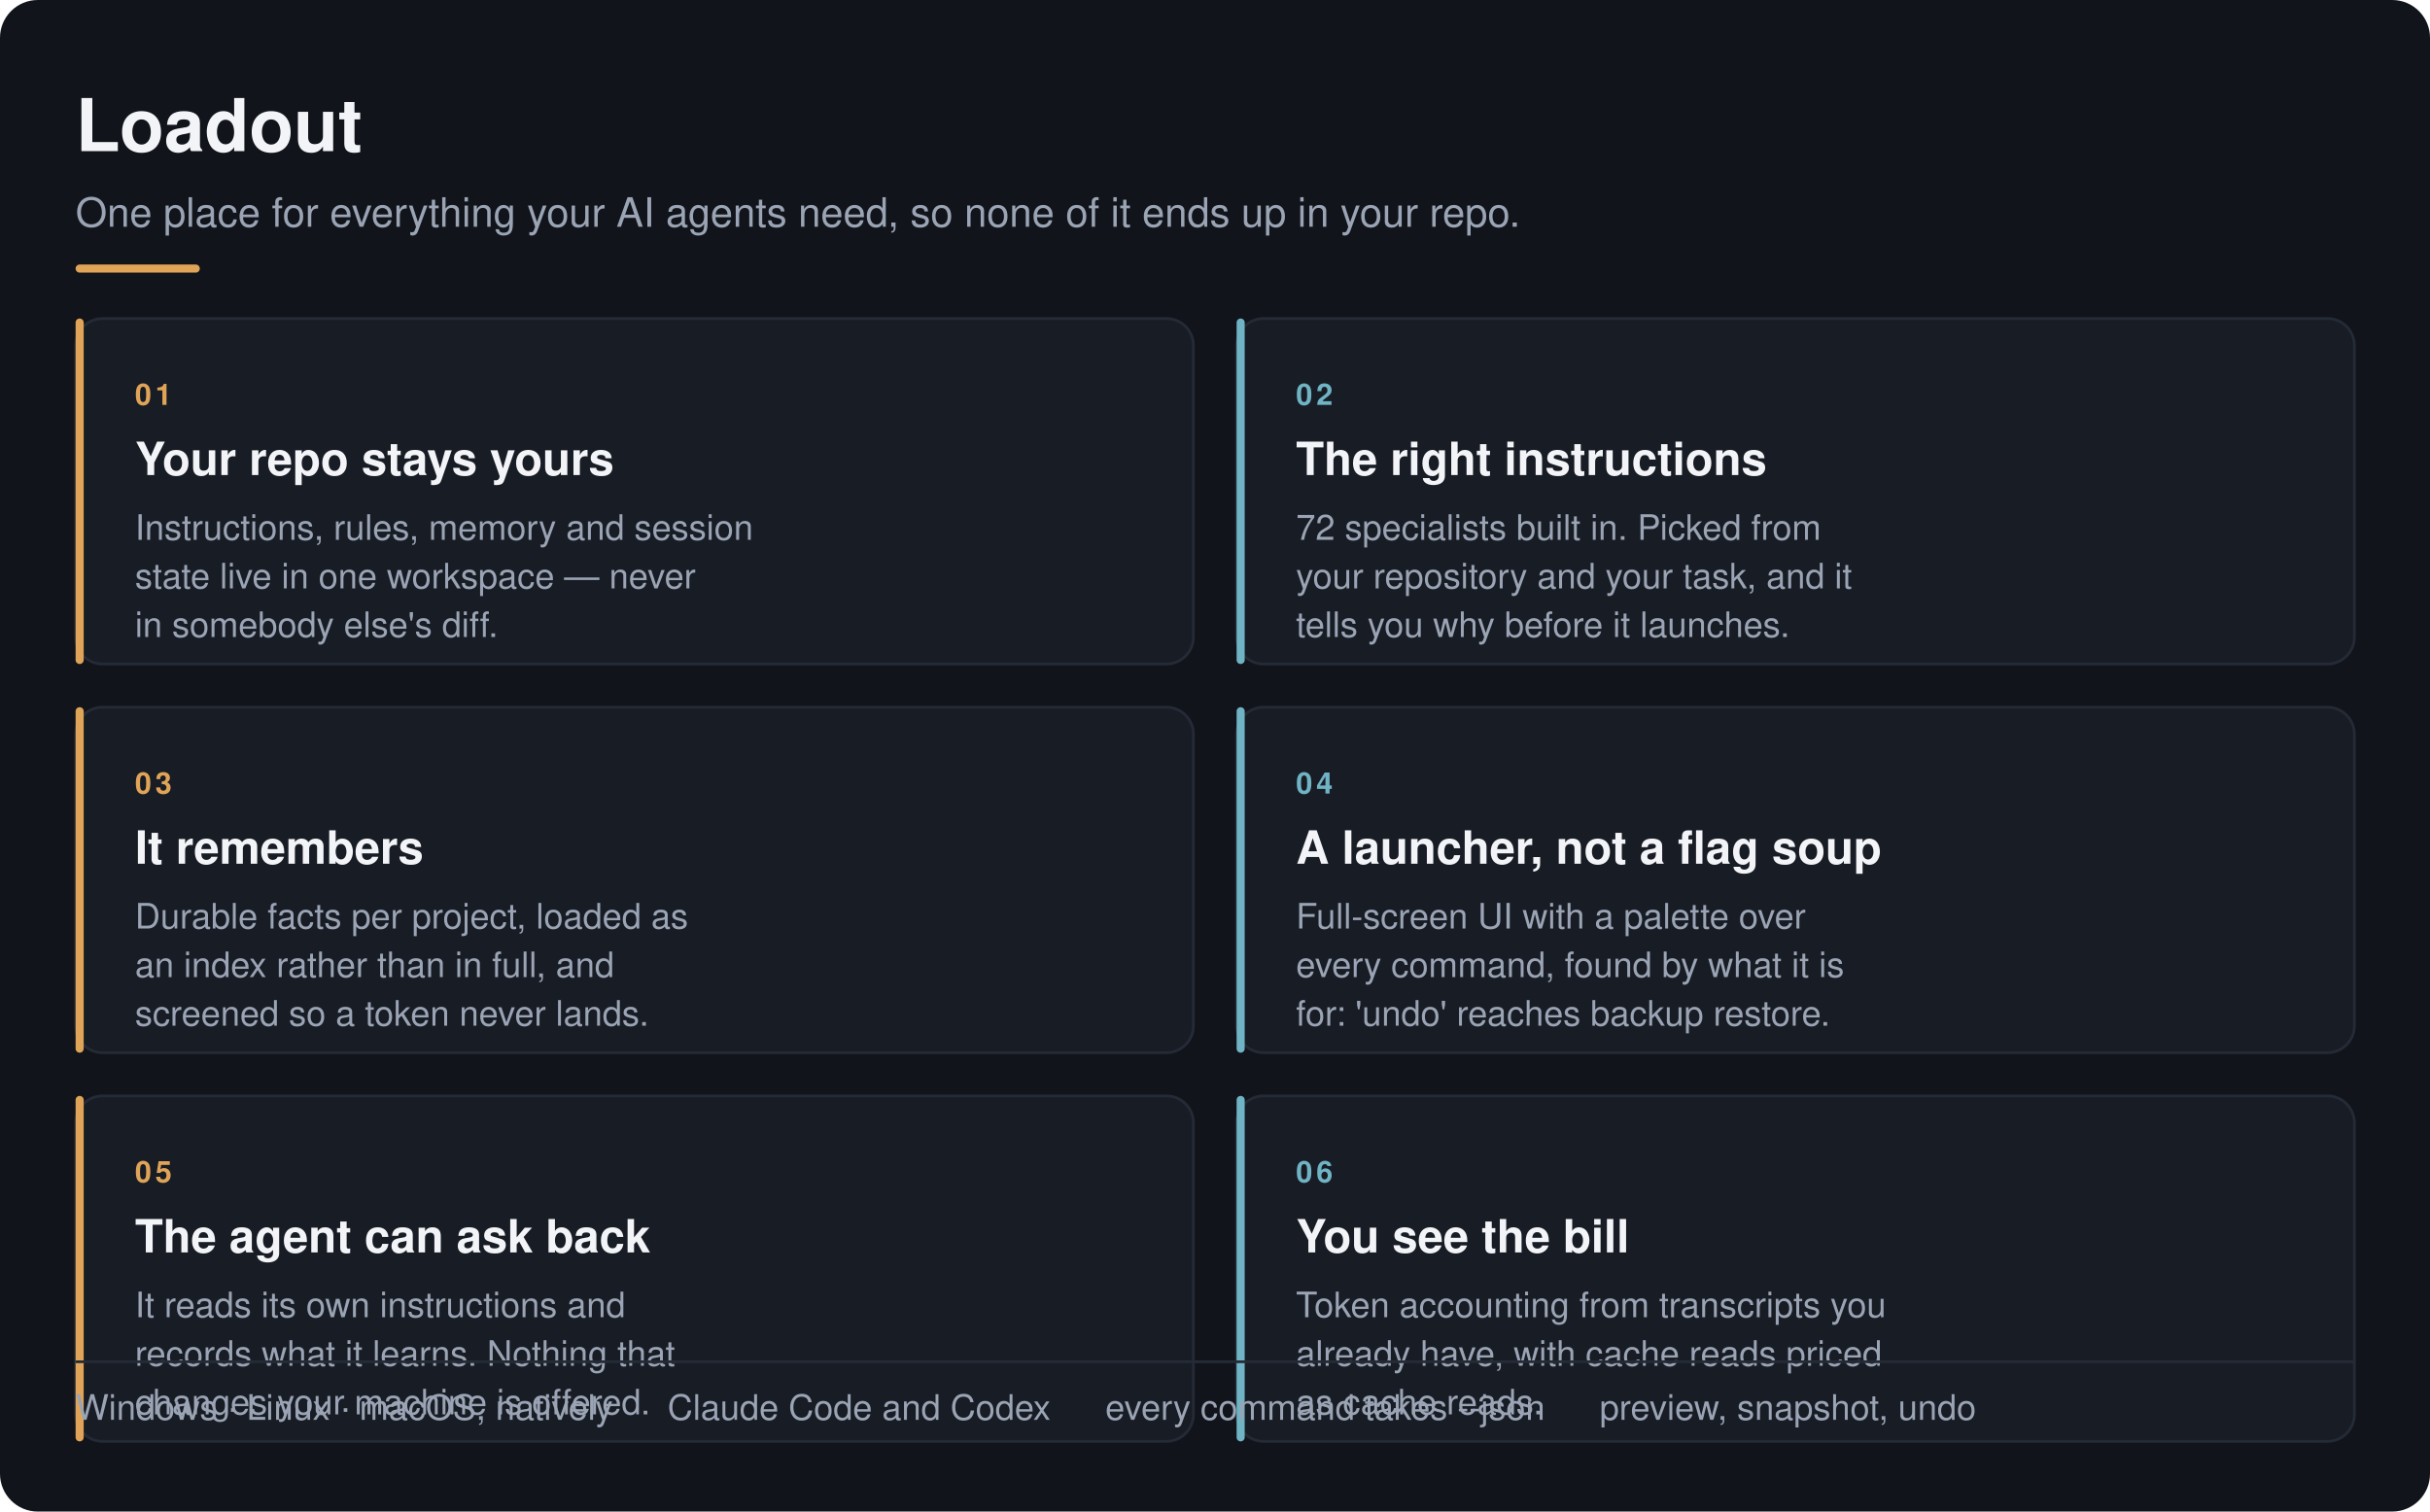
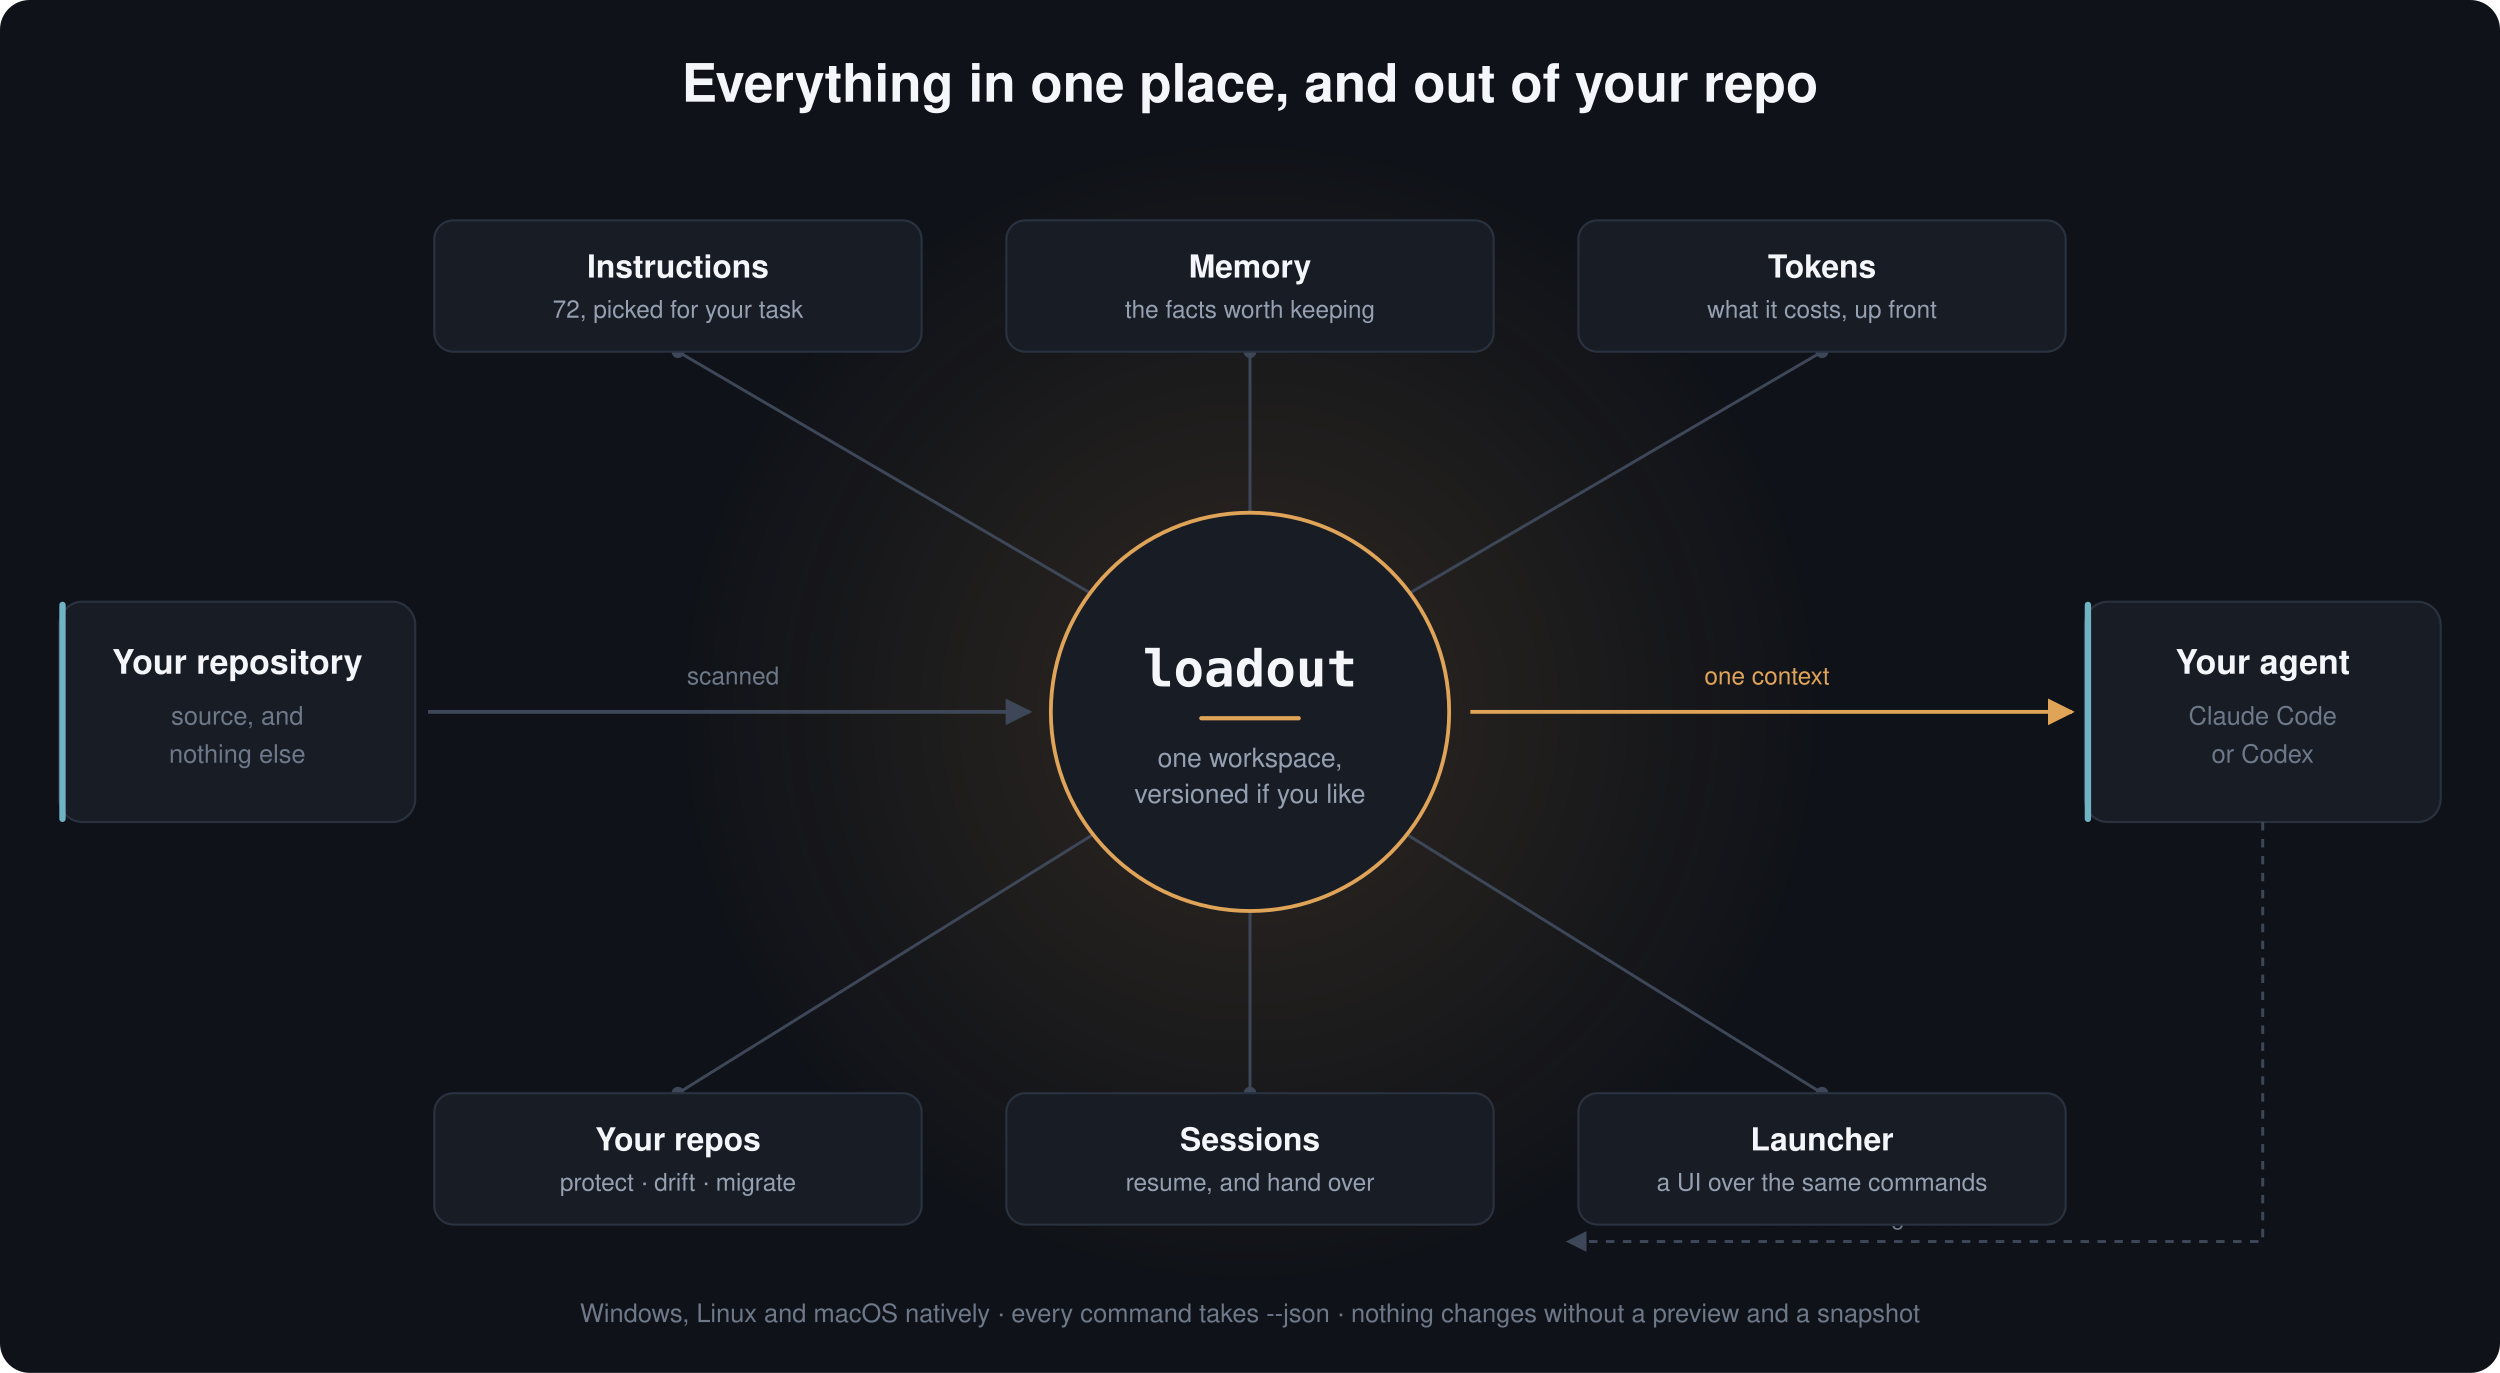
- <svg xmlns="http://www.w3.org/2000/svg" width="900" height="560" viewBox="0 0 900 560" role="img" aria-label="What Loadout gives you, in six parts" font-family="-apple-system,BlinkMacSystemFont,Segoe UI,Helvetica,Arial,sans-serif">
+ <svg xmlns="http://www.w3.org/2000/svg" width="1180" height="648" viewBox="0 0 1180 648" role="img" font-family="-apple-system,BlinkMacSystemFont,Segoe UI,Helvetica,Arial,sans-serif" aria-label="Your repository feeds Loadout, which holds instructions, memory, token accounting, repo hygiene, sessions and the launcher, and starts your agent">
  <defs>
-     <style>.t{font-family:-apple-system,BlinkMacSystemFont,Segoe UI,Helvetica,Arial,sans-serif}</style>
+     <radialGradient id="glow" cx="50%" cy="50%" r="50%">
+       <stop offset="0%" stop-color="#e0a458" stop-opacity="0.15" />
+       <stop offset="100%" stop-color="#e0a458" stop-opacity="0" />
+     </radialGradient>
+     <marker id="arrow" viewBox="0 0 10 10" refX="9" refY="5" markerWidth="7" markerHeight="7" orient="auto-start-reverse">
+       <path d="M 0 0 L 10 5 L 0 10 z" fill="#3d4757" />
+     </marker>
+     <marker id="arrowAmber" viewBox="0 0 10 10" refX="9" refY="5" markerWidth="7" markerHeight="7" orient="auto-start-reverse">
+       <path d="M 0 0 L 10 5 L 0 10 z" fill="#e0a458" />
+     </marker>
  </defs>
-   <rect width="900" height="560" rx="14" fill="#11141a" />
-   <text class="t" x="28" y="56" font-size="27" font-weight="700" fill="#f2f4f8">Loadout</text>
-   <text class="t" x="28" y="84" font-size="15" fill="#9aa4b4">One place for everything your AI agents need, so none of it ends up in your repo.</text>
-   <rect x="28" y="98" width="46" height="3" rx="1.5" fill="#e0a458" />
-   <rect x="28" y="118" width="414" height="128" rx="10" fill="#181c24" stroke="#252b36" />
-   <rect x="28" y="118" width="3" height="128" rx="1.5" fill="#e0a458" />
-   <text class="t" x="50" y="150" font-size="11" font-weight="700" letter-spacing="1.4" fill="#e0a458">01</text>
-   <text class="t" x="50" y="176" font-size="17" font-weight="600" fill="#f2f4f8">Your repo stays yours</text>
-   <text class="t" x="50" y="200" font-size="13" fill="#9aa4b4">Instructions, rules, memory and session</text>
-   <text class="t" x="50" y="218" font-size="13" fill="#9aa4b4">state live in one workspace — never</text>
-   <text class="t" x="50" y="236" font-size="13" fill="#9aa4b4">in somebody else's diff.</text>
-   <rect x="458" y="118" width="414" height="128" rx="10" fill="#181c24" stroke="#252b36" />
-   <rect x="458" y="118" width="3" height="128" rx="1.5" fill="#6fb3c4" />
-   <text class="t" x="480" y="150" font-size="11" font-weight="700" letter-spacing="1.4" fill="#6fb3c4">02</text>
-   <text class="t" x="480" y="176" font-size="17" font-weight="600" fill="#f2f4f8">The right instructions</text>
-   <text class="t" x="480" y="200" font-size="13" fill="#9aa4b4">72 specialists built in. Picked from</text>
-   <text class="t" x="480" y="218" font-size="13" fill="#9aa4b4">your repository and your task, and it</text>
-   <text class="t" x="480" y="236" font-size="13" fill="#9aa4b4">tells you why before it launches.</text>
-   <rect x="28" y="262" width="414" height="128" rx="10" fill="#181c24" stroke="#252b36" />
-   <rect x="28" y="262" width="3" height="128" rx="1.5" fill="#e0a458" />
-   <text class="t" x="50" y="294" font-size="11" font-weight="700" letter-spacing="1.4" fill="#e0a458">03</text>
-   <text class="t" x="50" y="320" font-size="17" font-weight="600" fill="#f2f4f8">It remembers</text>
-   <text class="t" x="50" y="344" font-size="13" fill="#9aa4b4">Durable facts per project, loaded as</text>
-   <text class="t" x="50" y="362" font-size="13" fill="#9aa4b4">an index rather than in full, and</text>
-   <text class="t" x="50" y="380" font-size="13" fill="#9aa4b4">screened so a token never lands.</text>
-   <rect x="458" y="262" width="414" height="128" rx="10" fill="#181c24" stroke="#252b36" />
-   <rect x="458" y="262" width="3" height="128" rx="1.5" fill="#6fb3c4" />
-   <text class="t" x="480" y="294" font-size="11" font-weight="700" letter-spacing="1.4" fill="#6fb3c4">04</text>
-   <text class="t" x="480" y="320" font-size="17" font-weight="600" fill="#f2f4f8">A launcher, not a flag soup</text>
-   <text class="t" x="480" y="344" font-size="13" fill="#9aa4b4">Full-screen UI with a palette over</text>
-   <text class="t" x="480" y="362" font-size="13" fill="#9aa4b4">every command, found by what it is</text>
-   <text class="t" x="480" y="380" font-size="13" fill="#9aa4b4">for: 'undo' reaches backup restore.</text>
-   <rect x="28" y="406" width="414" height="128" rx="10" fill="#181c24" stroke="#252b36" />
-   <rect x="28" y="406" width="3" height="128" rx="1.5" fill="#e0a458" />
-   <text class="t" x="50" y="438" font-size="11" font-weight="700" letter-spacing="1.4" fill="#e0a458">05</text>
-   <text class="t" x="50" y="464" font-size="17" font-weight="600" fill="#f2f4f8">The agent can ask back</text>
-   <text class="t" x="50" y="488" font-size="13" fill="#9aa4b4">It reads its own instructions and</text>
-   <text class="t" x="50" y="506" font-size="13" fill="#9aa4b4">records what it learns. Nothing that</text>
-   <text class="t" x="50" y="524" font-size="13" fill="#9aa4b4">changes your machine is offered.</text>
-   <rect x="458" y="406" width="414" height="128" rx="10" fill="#181c24" stroke="#252b36" />
-   <rect x="458" y="406" width="3" height="128" rx="1.5" fill="#6fb3c4" />
-   <text class="t" x="480" y="438" font-size="11" font-weight="700" letter-spacing="1.4" fill="#6fb3c4">06</text>
-   <text class="t" x="480" y="464" font-size="17" font-weight="600" fill="#f2f4f8">You see the bill</text>
-   <text class="t" x="480" y="488" font-size="13" fill="#9aa4b4">Token accounting from transcripts you</text>
-   <text class="t" x="480" y="506" font-size="13" fill="#9aa4b4">already have, with cache reads priced</text>
-   <text class="t" x="480" y="524" font-size="13" fill="#9aa4b4">as cache reads.</text>
-   <rect x="28" y="504" width="844" height="1" fill="#252b36" />
-   <text class="t" x="28" y="526" font-size="13" fill="#9aa4b4">Windows · Linux · macOS, natively   Claude Code and Codex   every command takes --json   preview, snapshot, undo</text>
+   <rect width="1180" height="648" rx="14" fill="#0f1218" />
+   <text x="590" y="48" text-anchor="middle" font-size="25" font-weight="700" fill="#f4f6fa">Everything in one place, and out of your repo</text>
+   <circle cx="590" cy="336" r="270" fill="url(#glow)" />
+   <line x1="514.6" y1="279.9" x2="320" y2="166" stroke="#3d4757" stroke-width="1.4" />
+   <circle cx="320" cy="166" r="3" fill="#3d4757" />
+   <line x1="590.0" y1="242.0" x2="590" y2="166" stroke="#3d4757" stroke-width="1.4" />
+   <circle cx="590" cy="166" r="3" fill="#3d4757" />
+   <line x1="665.4" y1="279.9" x2="860" y2="166" stroke="#3d4757" stroke-width="1.4" />
+   <circle cx="860" cy="166" r="3" fill="#3d4757" />
+   <line x1="515.9" y1="393.9" x2="320" y2="516" stroke="#3d4757" stroke-width="1.4" />
+   <circle cx="320" cy="516" r="3" fill="#3d4757" />
+   <line x1="590.0" y1="430.0" x2="590" y2="516" stroke="#3d4757" stroke-width="1.4" />
+   <circle cx="590" cy="516" r="3" fill="#3d4757" />
+   <line x1="664.1" y1="393.9" x2="860" y2="516" stroke="#3d4757" stroke-width="1.4" />
+   <circle cx="860" cy="516" r="3" fill="#3d4757" />
+   <rect x="28" y="284" width="168" height="104" rx="11" fill="#171c25" stroke="#2a323f" />
+   <rect x="28" y="284" width="3" height="104" rx="1.5" fill="#6fb3c4" />
+   <text x="112" y="318" text-anchor="middle" font-size="16" font-weight="600" fill="#f4f6fa">Your repository</text>
+   <text x="112" y="342" text-anchor="middle" font-size="12" fill="#6d7889">source, and</text>
+   <text x="112" y="360" text-anchor="middle" font-size="12" fill="#6d7889">nothing else</text>
+   <rect x="984" y="284" width="168" height="104" rx="11" fill="#171c25" stroke="#2a323f" />
+   <rect x="984" y="284" width="3" height="104" rx="1.5" fill="#6fb3c4" />
+   <text x="1068" y="318" text-anchor="middle" font-size="16" font-weight="600" fill="#f4f6fa">Your agent</text>
+   <text x="1068" y="342" text-anchor="middle" font-size="12" fill="#6d7889">Claude Code</text>
+   <text x="1068" y="360" text-anchor="middle" font-size="12" fill="#6d7889">or Codex</text>
+   <line x1="202" y1="336" x2="486" y2="336" stroke="#3d4757" stroke-width="1.8" marker-end="url(#arrow)" />
+   <text x="346" y="323" text-anchor="middle" font-size="11.5" fill="#6d7889">scanned</text>
+   <line x1="694" y1="336" x2="978" y2="336" stroke="#e0a458" stroke-width="1.8" marker-end="url(#arrowAmber)" />
+   <text x="834" y="323" text-anchor="middle" font-size="11.5" fill="#e0a458">one context</text>
+   <path d="M 1068 388 V 586 H 740" fill="none" stroke="#3d4757" stroke-width="1.4" stroke-dasharray="4 4" marker-end="url(#arrow)" />
+   <text x="880" y="578" text-anchor="middle" font-size="11.5" fill="#6d7889">what it learned goes back</text>
+   <rect x="205" y="104" width="230" height="62" rx="9" fill="#171c25" stroke="#2a323f" />
+   <text x="320" y="131" text-anchor="middle" font-size="15" font-weight="600" fill="#f4f6fa">Instructions</text>
+   <text x="320" y="150" text-anchor="middle" font-size="11.5" fill="#95a0b1">72, picked for your task</text>
+   <rect x="475" y="104" width="230" height="62" rx="9" fill="#171c25" stroke="#2a323f" />
+   <text x="590" y="131" text-anchor="middle" font-size="15" font-weight="600" fill="#f4f6fa">Memory</text>
+   <text x="590" y="150" text-anchor="middle" font-size="11.5" fill="#95a0b1">the facts worth keeping</text>
+   <rect x="745" y="104" width="230" height="62" rx="9" fill="#171c25" stroke="#2a323f" />
+   <text x="860" y="131" text-anchor="middle" font-size="15" font-weight="600" fill="#f4f6fa">Tokens</text>
+   <text x="860" y="150" text-anchor="middle" font-size="11.5" fill="#95a0b1">what it costs, up front</text>
+   <rect x="205" y="516" width="230" height="62" rx="9" fill="#171c25" stroke="#2a323f" />
+   <text x="320" y="543" text-anchor="middle" font-size="15" font-weight="600" fill="#f4f6fa">Your repos</text>
+   <text x="320" y="562" text-anchor="middle" font-size="11.5" fill="#95a0b1">protect · drift · migrate</text>
+   <rect x="475" y="516" width="230" height="62" rx="9" fill="#171c25" stroke="#2a323f" />
+   <text x="590" y="543" text-anchor="middle" font-size="15" font-weight="600" fill="#f4f6fa">Sessions</text>
+   <text x="590" y="562" text-anchor="middle" font-size="11.5" fill="#95a0b1">resume, and hand over</text>
+   <rect x="745" y="516" width="230" height="62" rx="9" fill="#171c25" stroke="#2a323f" />
+   <text x="860" y="543" text-anchor="middle" font-size="15" font-weight="600" fill="#f4f6fa">Launcher</text>
+   <text x="860" y="562" text-anchor="middle" font-size="11.5" fill="#95a0b1">a UI over the same commands</text>
+   <circle cx="590" cy="336" r="94" fill="#171c25" stroke="#e0a458" stroke-width="1.8" />
+   <text x="590" y="324" text-anchor="middle" font-size="24" font-weight="700" font-family="Cascadia Mono,SFMono-Regular,Consolas,Menlo,monospace" fill="#f4f6fa">loadout</text>
+   <rect x="566" y="338" width="48" height="2" rx="1" fill="#e0a458" />
+   <text x="590" y="362" text-anchor="middle" font-size="12.5" fill="#95a0b1">one workspace,</text>
+   <text x="590" y="379" text-anchor="middle" font-size="12.5" fill="#95a0b1">versioned if you like</text>
+   <text x="590" y="624" text-anchor="middle" font-size="12" fill="#6d7889">Windows, Linux and macOS natively  ·  every command takes --json  ·  nothing changes without a preview and a snapshot</text>
</svg>
